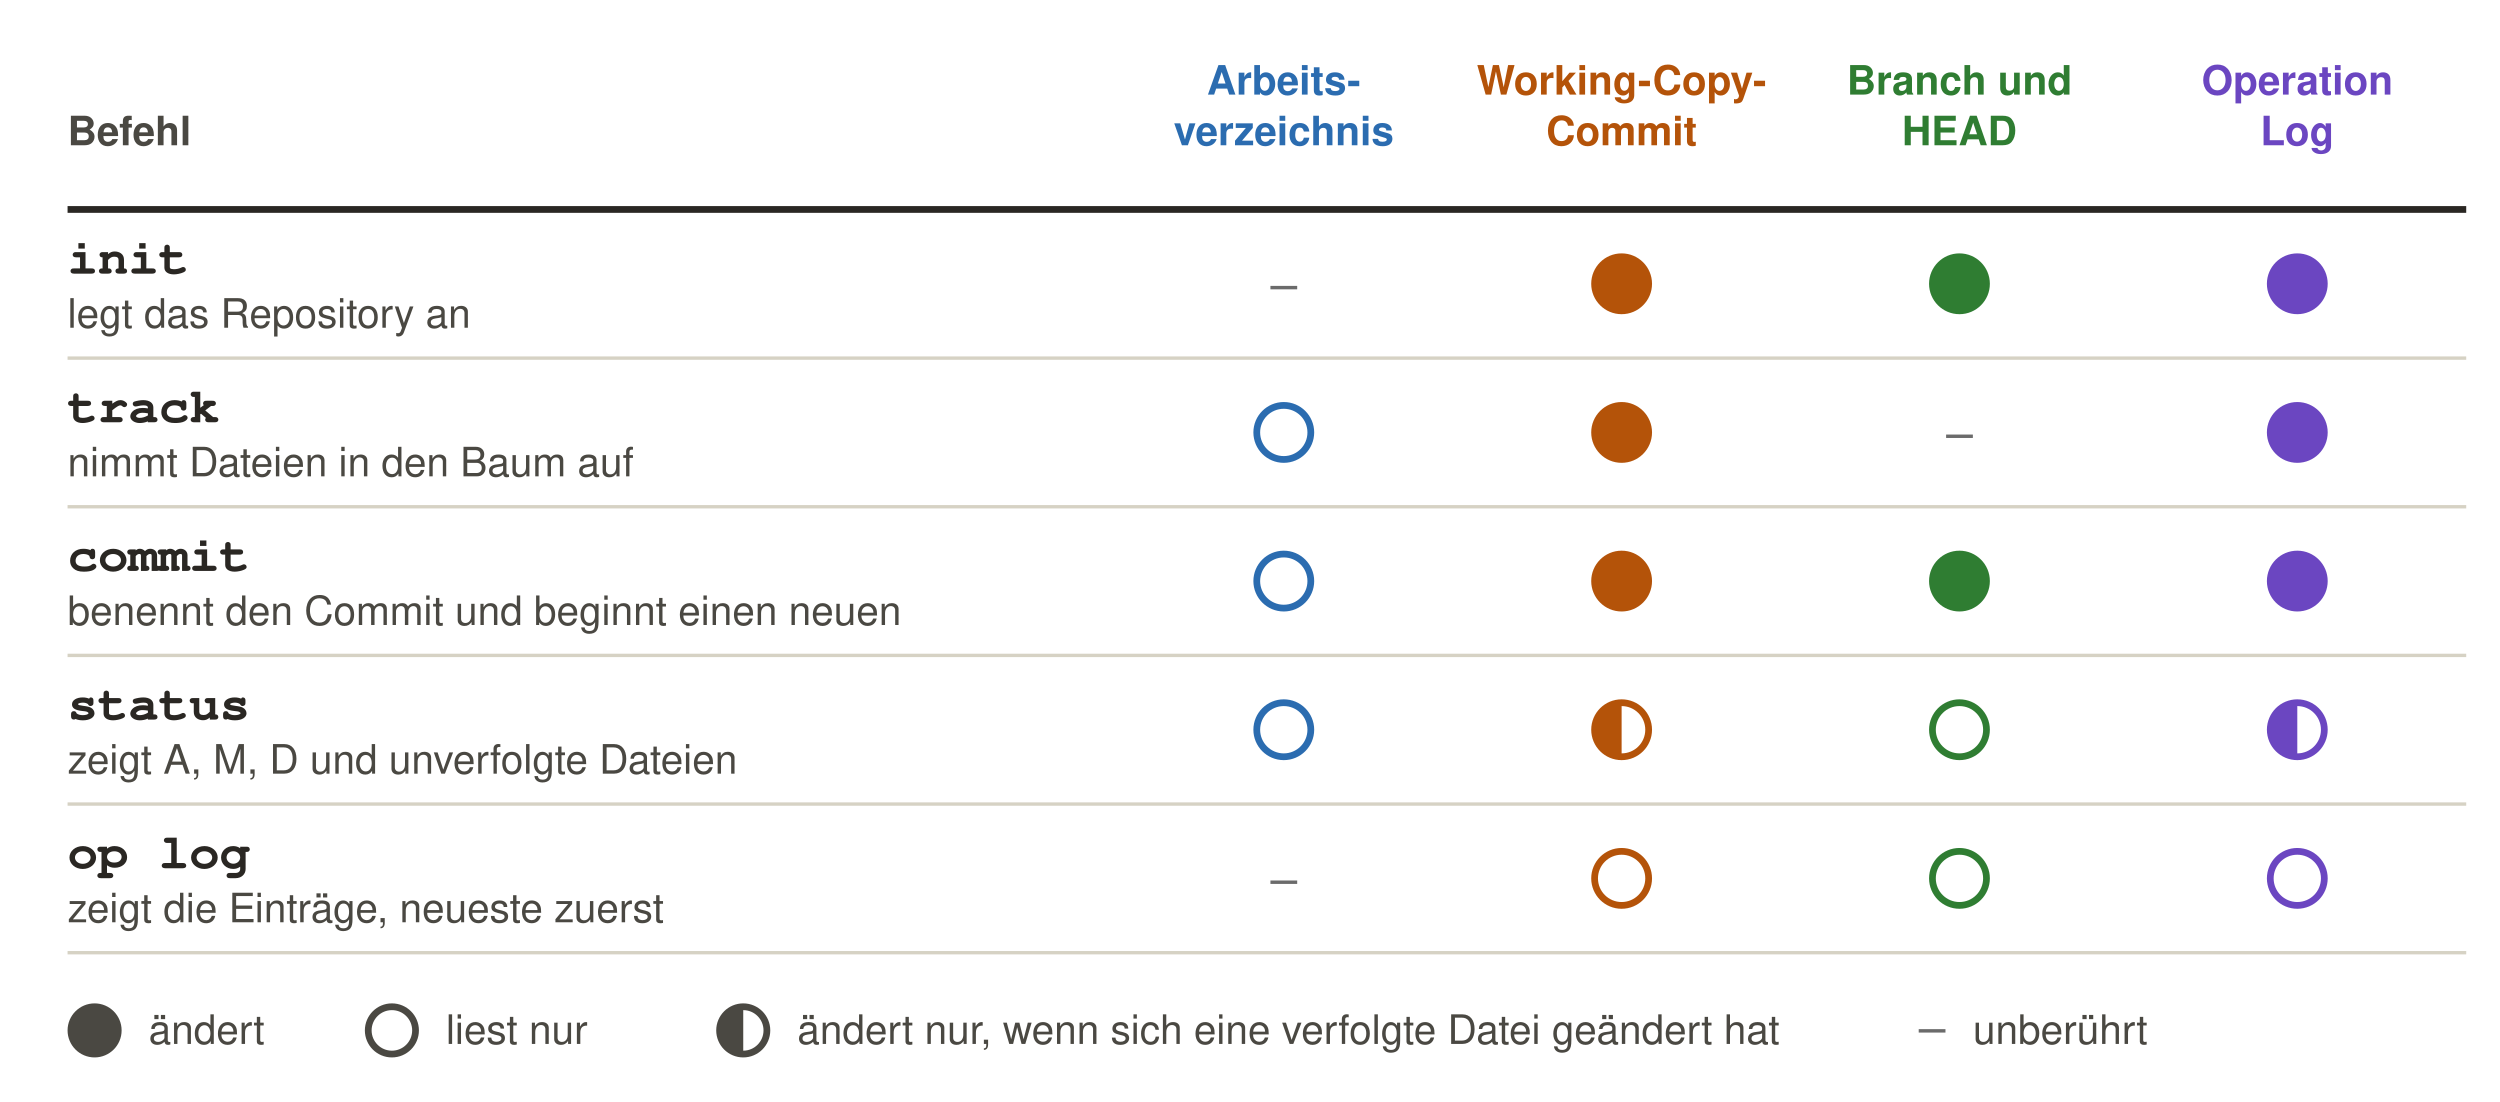
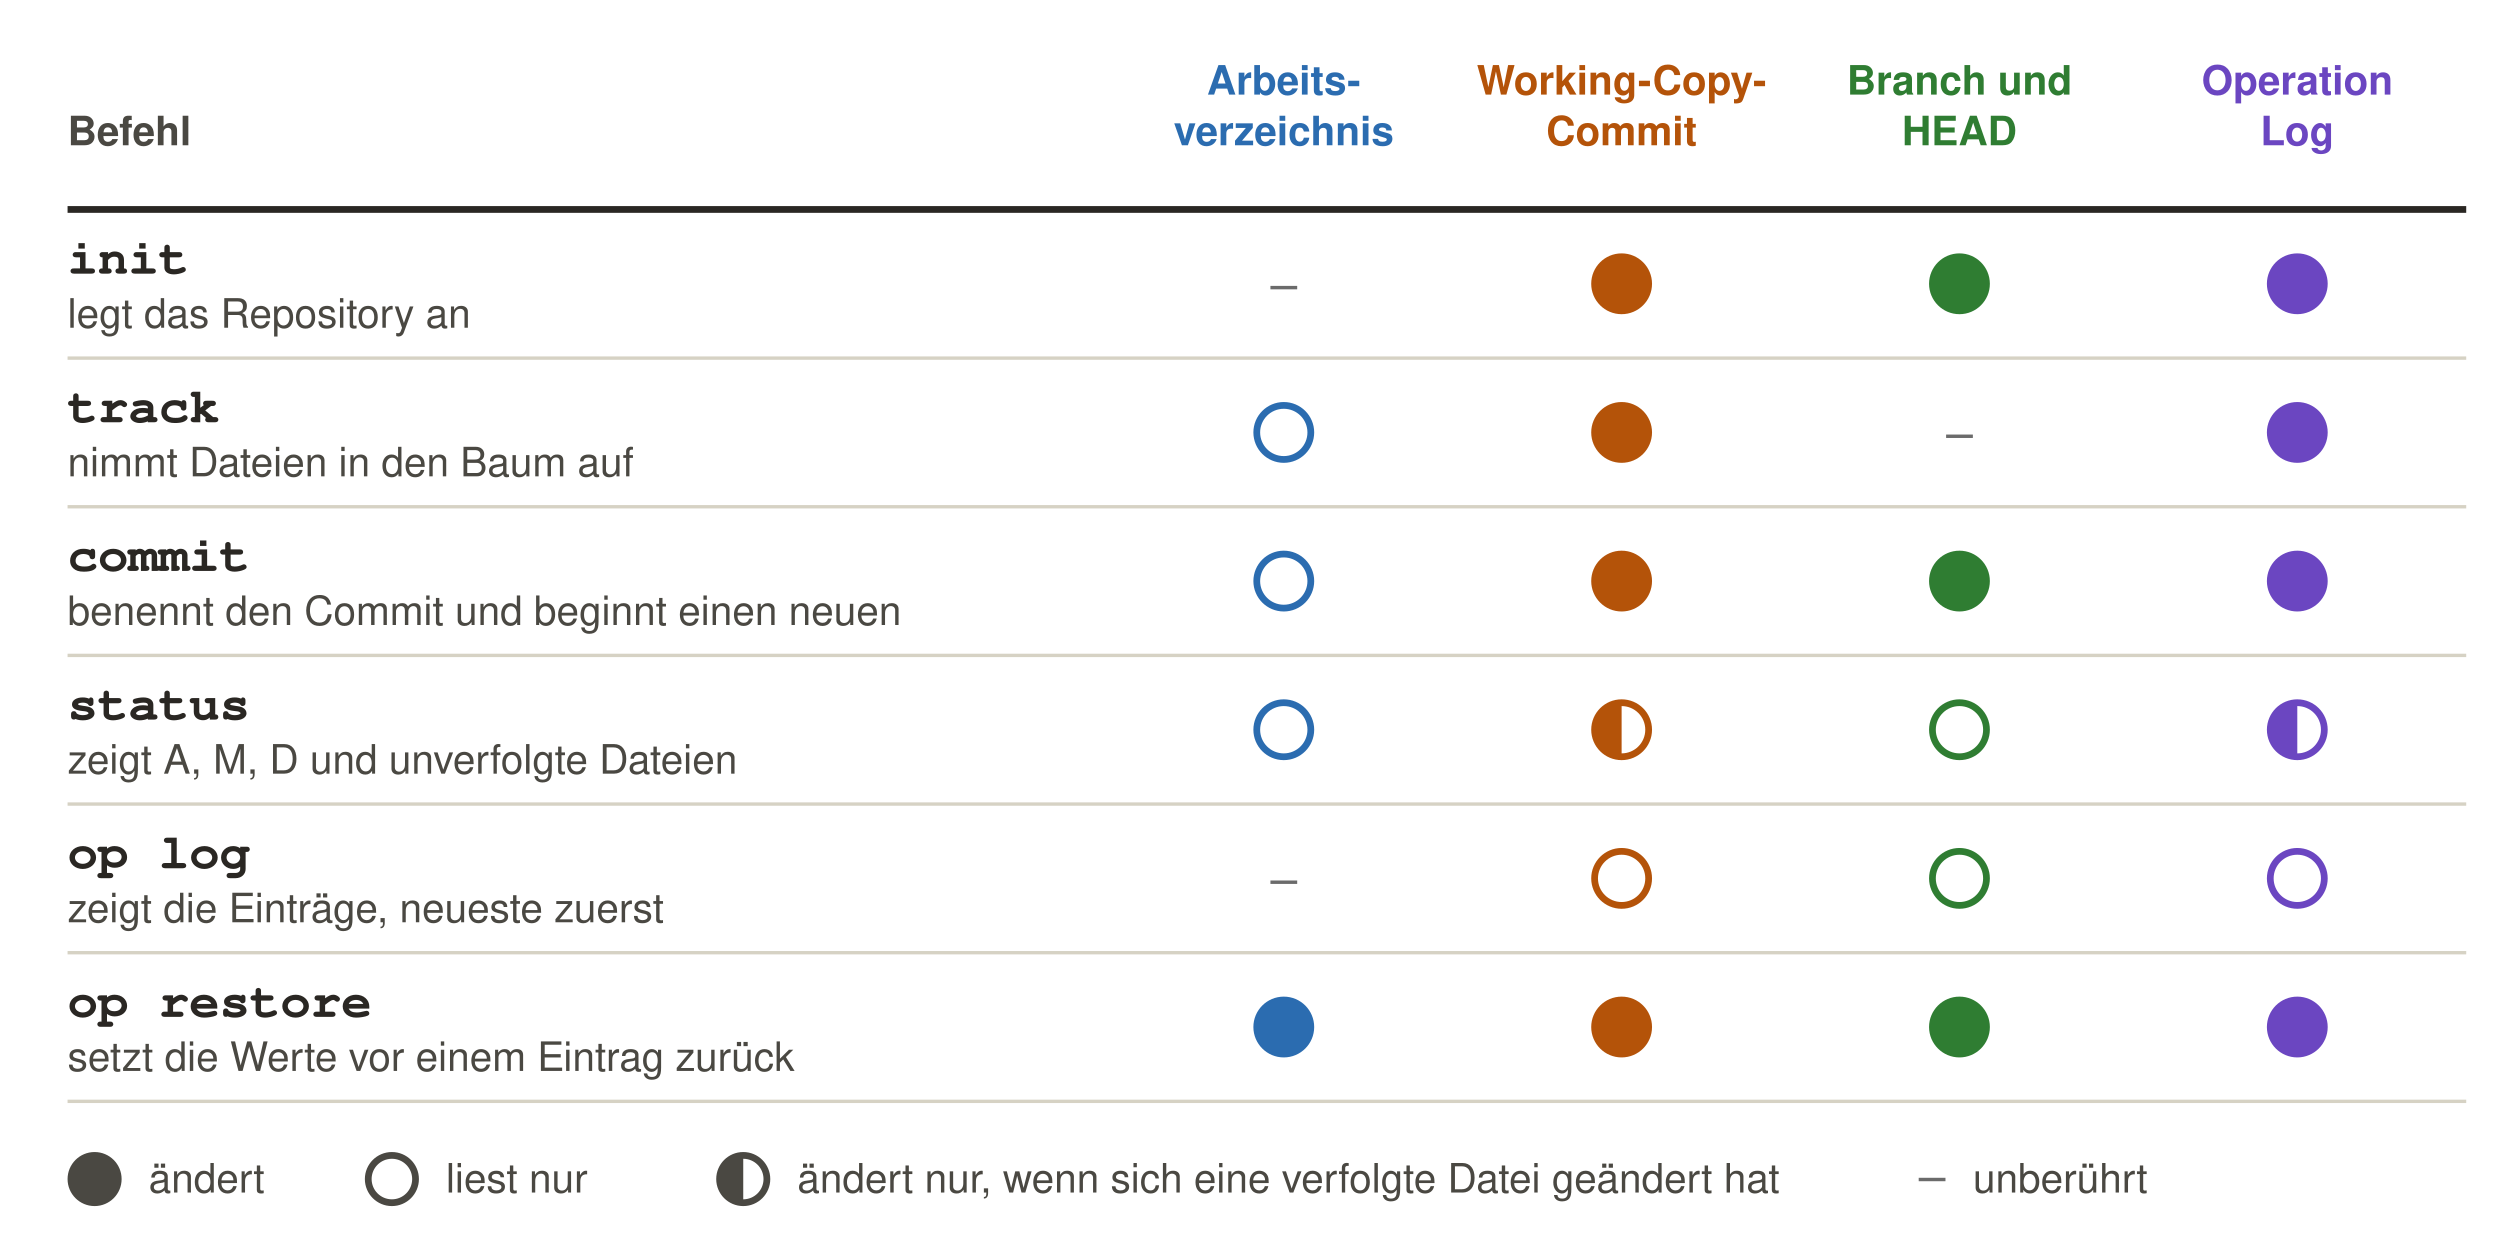
- <svg xmlns="http://www.w3.org/2000/svg" viewBox="0 0 740 326" font-family="Helvetica, Arial, sans-serif">
+ <svg xmlns="http://www.w3.org/2000/svg" viewBox="0 0 740 370" font-family="Helvetica, Arial, sans-serif">
  <g font-size="12" font-weight="bold" text-anchor="middle">
    <text x="380" y="28" fill="#2B6CB0">Arbeits-</text>
    <text x="380" y="43" fill="#2B6CB0">verzeichnis</text>
    <text x="480" y="28" fill="#B45309">Working-Copy-</text>
    <text x="480" y="43" fill="#B45309">Commit</text>
    <text x="580" y="28" fill="#2F7D32">Branch und</text>
    <text x="580" y="43" fill="#2F7D32">HEAD</text>
    <text x="680" y="28" fill="#6B46C1">Operation</text>
    <text x="680" y="43" fill="#6B46C1">Log</text>
  </g>
  <text x="20" y="43" font-size="12" font-weight="bold" fill="#4A4842">Befehl</text>
  <line x1="20" y1="62" x2="730" y2="62" stroke="#2A2723" stroke-width="2" />
  <g stroke="#D6D2C4" stroke-width="1">
    <line x1="20" y1="106" x2="730" y2="106" />
    <line x1="20" y1="150" x2="730" y2="150" />
    <line x1="20" y1="194" x2="730" y2="194" />
    <line x1="20" y1="238" x2="730" y2="238" />
    <line x1="20" y1="282" x2="730" y2="282" />
+     <line x1="20" y1="326" x2="730" y2="326" />
  </g>
  <g fill="#2A2723">
    <text x="20" y="81" font-family="Courier, monospace" font-size="15" font-weight="bold">init</text>
    <text x="20" y="125" font-family="Courier, monospace" font-size="15" font-weight="bold">track</text>
    <text x="20" y="169" font-family="Courier, monospace" font-size="15" font-weight="bold">commit</text>
    <text x="20" y="213" font-family="Courier, monospace" font-size="15" font-weight="bold">status</text>
    <text x="20" y="257" font-family="Courier, monospace" font-size="15" font-weight="bold">op log</text>
+     <text x="20" y="301" font-family="Courier, monospace" font-size="15" font-weight="bold">op restore</text>
  </g>
  <g fill="#4A4842" font-size="12">
    <text x="20" y="97">legt das Repository an</text>
    <text x="20" y="141">nimmt Dateien in den Baum auf</text>
    <text x="20" y="185">benennt den Commit und beginnt einen neuen</text>
    <text x="20" y="229">zeigt A, M, D und unverfolgte Dateien</text>
    <text x="20" y="273">zeigt die Einträge, neueste zuerst</text>
+     <text x="20" y="317">setzt die Werte vor einem Eintrag zurück</text>
  </g>
  <circle cx="480" cy="84" r="9" fill="#B45309" />
  <circle cx="580" cy="84" r="9" fill="#2F7D32" />
  <circle cx="680" cy="84" r="9" fill="#6B46C1" />
  <text x="380" y="89" font-size="14" fill="#6B6B6B" text-anchor="middle">–</text>
  <circle cx="380" cy="128" r="8" fill="none" stroke="#2B6CB0" stroke-width="2" />
  <circle cx="480" cy="128" r="9" fill="#B45309" />
  <text x="580" y="133" font-size="14" fill="#6B6B6B" text-anchor="middle">–</text>
  <circle cx="680" cy="128" r="9" fill="#6B46C1" />
  <circle cx="380" cy="172" r="8" fill="none" stroke="#2B6CB0" stroke-width="2" />
  <circle cx="480" cy="172" r="9" fill="#B45309" />
  <circle cx="580" cy="172" r="9" fill="#2F7D32" />
  <circle cx="680" cy="172" r="9" fill="#6B46C1" />
  <circle cx="380" cy="216" r="8" fill="none" stroke="#2B6CB0" stroke-width="2" />
  <circle cx="480" cy="216" r="8" fill="none" stroke="#B45309" stroke-width="2" />
  <path d="M480,208 A8,8 0 0 0 480,224 Z" fill="#B45309" />
  <circle cx="580" cy="216" r="8" fill="none" stroke="#2F7D32" stroke-width="2" />
  <circle cx="680" cy="216" r="8" fill="none" stroke="#6B46C1" stroke-width="2" />
  <path d="M680,208 A8,8 0 0 0 680,224 Z" fill="#6B46C1" />
  <text x="380" y="265" font-size="14" fill="#6B6B6B" text-anchor="middle">–</text>
  <circle cx="480" cy="260" r="8" fill="none" stroke="#B45309" stroke-width="2" />
  <circle cx="580" cy="260" r="8" fill="none" stroke="#2F7D32" stroke-width="2" />
  <circle cx="680" cy="260" r="8" fill="none" stroke="#6B46C1" stroke-width="2" />
+   <circle cx="380" cy="304" r="9" fill="#2B6CB0" />
+   <circle cx="480" cy="304" r="9" fill="#B45309" />
+   <circle cx="580" cy="304" r="9" fill="#2F7D32" />
+   <circle cx="680" cy="304" r="9" fill="#6B46C1" />
  <g fill="#4A4842" font-size="12">
-     <circle cx="28" cy="305" r="8" fill="#4A4842" />
-     <text x="44" y="309">ändert</text>
-     <circle cx="116" cy="305" r="7" fill="none" stroke="#4A4842" stroke-width="2" />
-     <text x="132" y="309">liest nur</text>
-     <circle cx="220" cy="305" r="7" fill="none" stroke="#4A4842" stroke-width="2" />
-     <path d="M220,298 A7,7 0 0 0 220,312 Z" fill="#4A4842" />
-     <text x="236" y="309">ändert nur, wenn sich eine verfolgte Datei geändert hat</text>
-     <text x="568" y="309" font-size="14" fill="#6B6B6B">–</text>
-     <text x="584" y="309">unberührt</text>
+     <circle cx="28" cy="349" r="8" fill="#4A4842" />
+     <text x="44" y="353">ändert</text>
+     <circle cx="116" cy="349" r="7" fill="none" stroke="#4A4842" stroke-width="2" />
+     <text x="132" y="353">liest nur</text>
+     <circle cx="220" cy="349" r="7" fill="none" stroke="#4A4842" stroke-width="2" />
+     <path d="M220,342 A7,7 0 0 0 220,356 Z" fill="#4A4842" />
+     <text x="236" y="353">ändert nur, wenn sich eine verfolgte Datei geändert hat</text>
+     <text x="568" y="353" font-size="14" fill="#6B6B6B">–</text>
+     <text x="584" y="353">unberührt</text>
  </g>
</svg>
